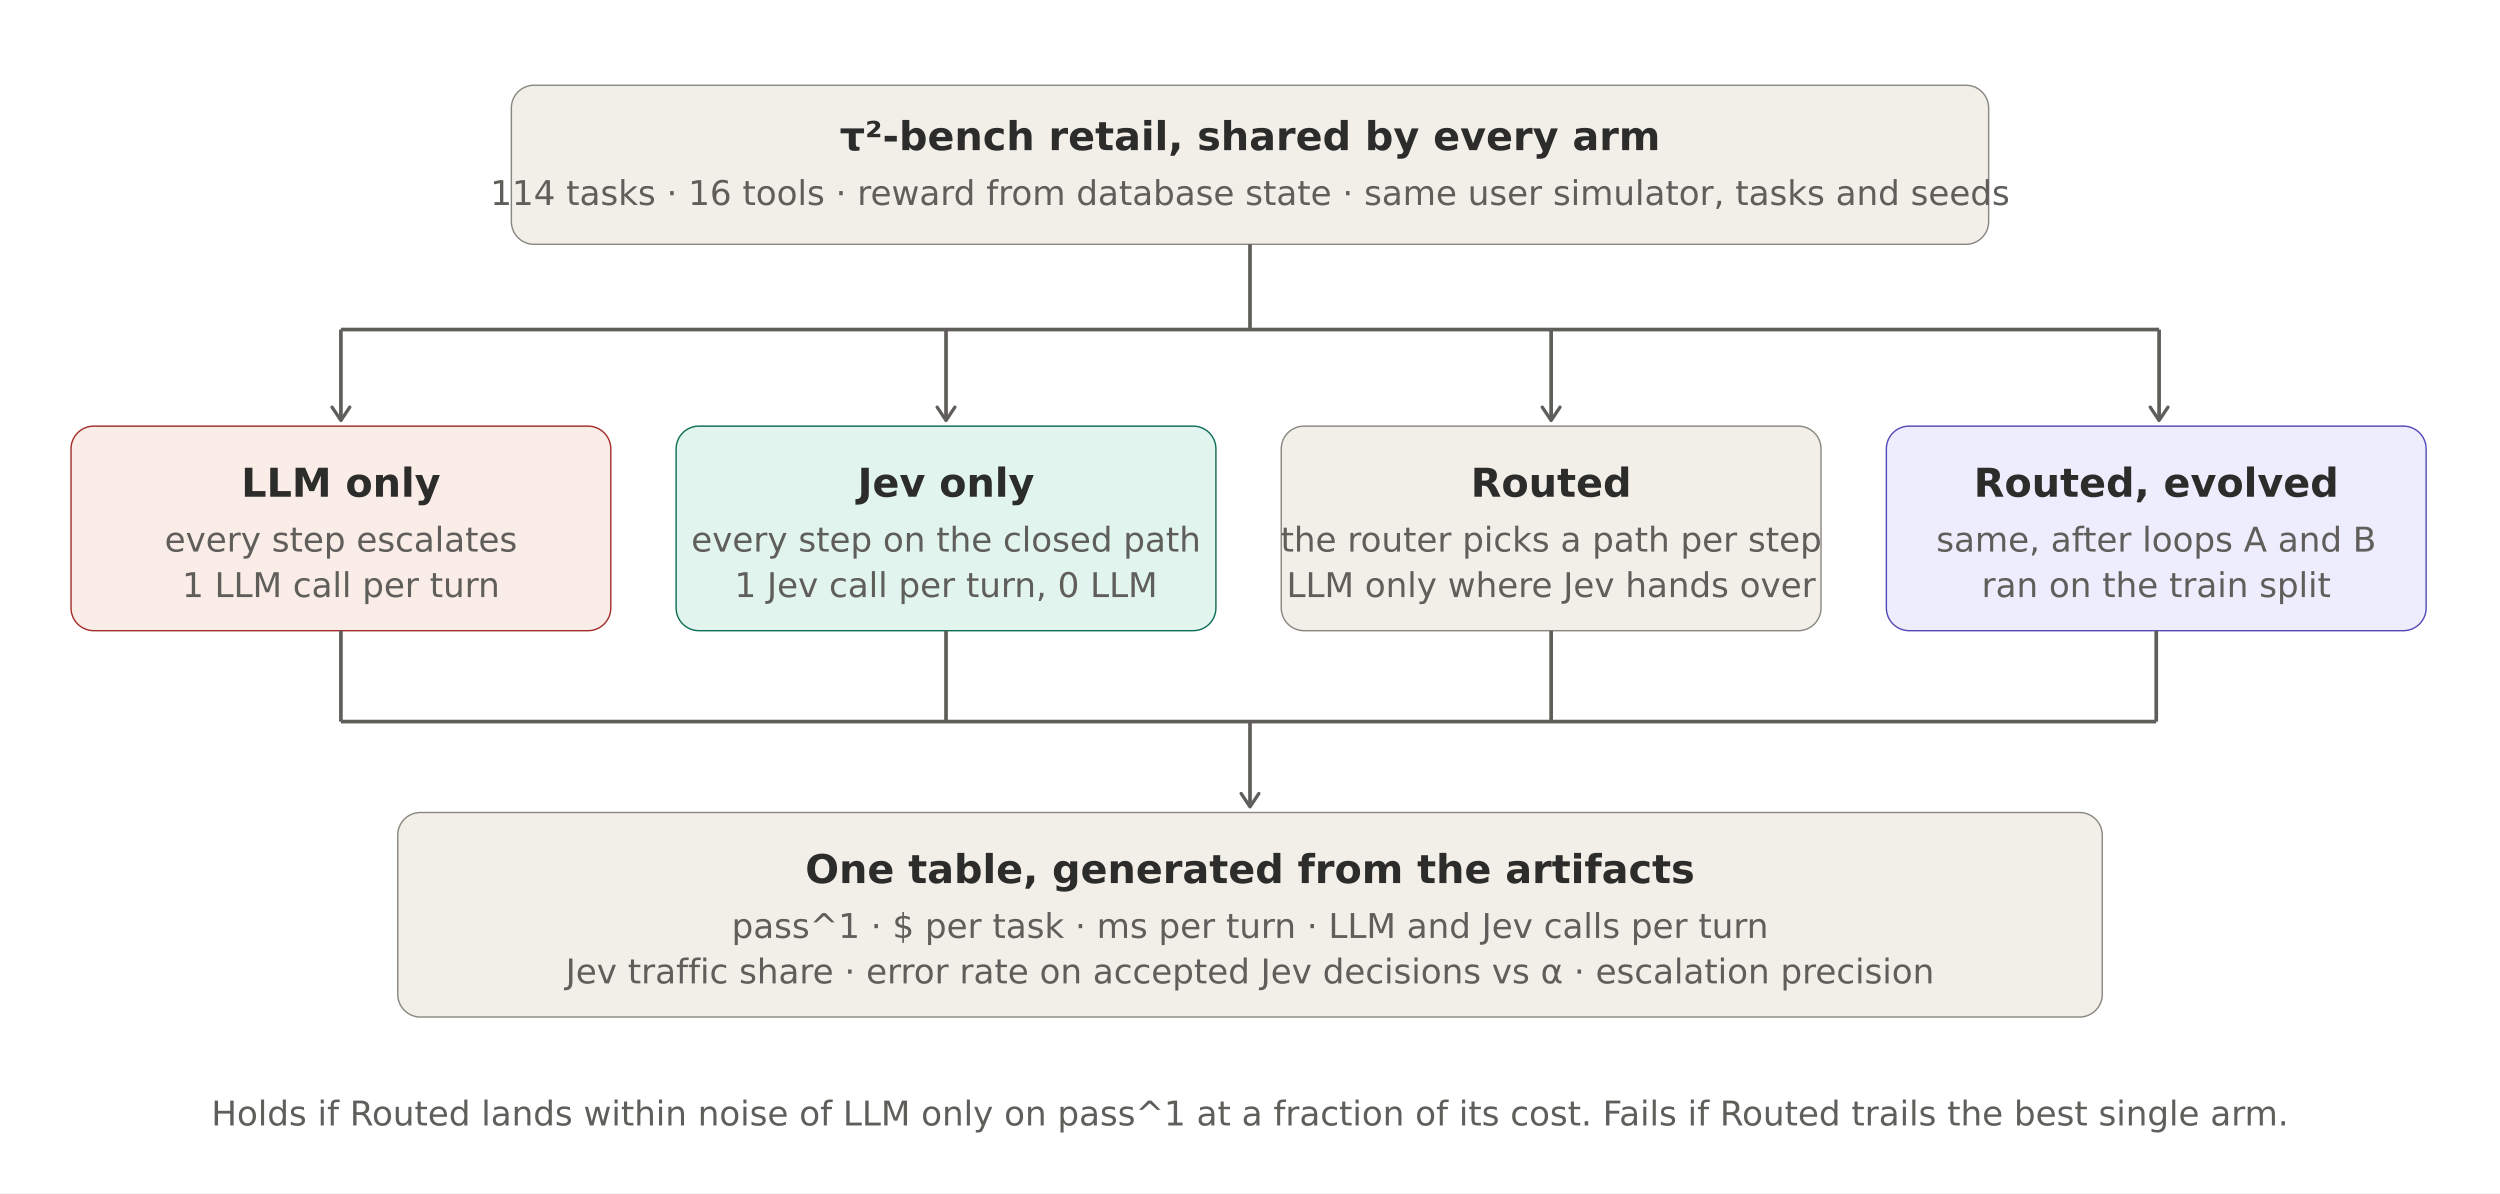
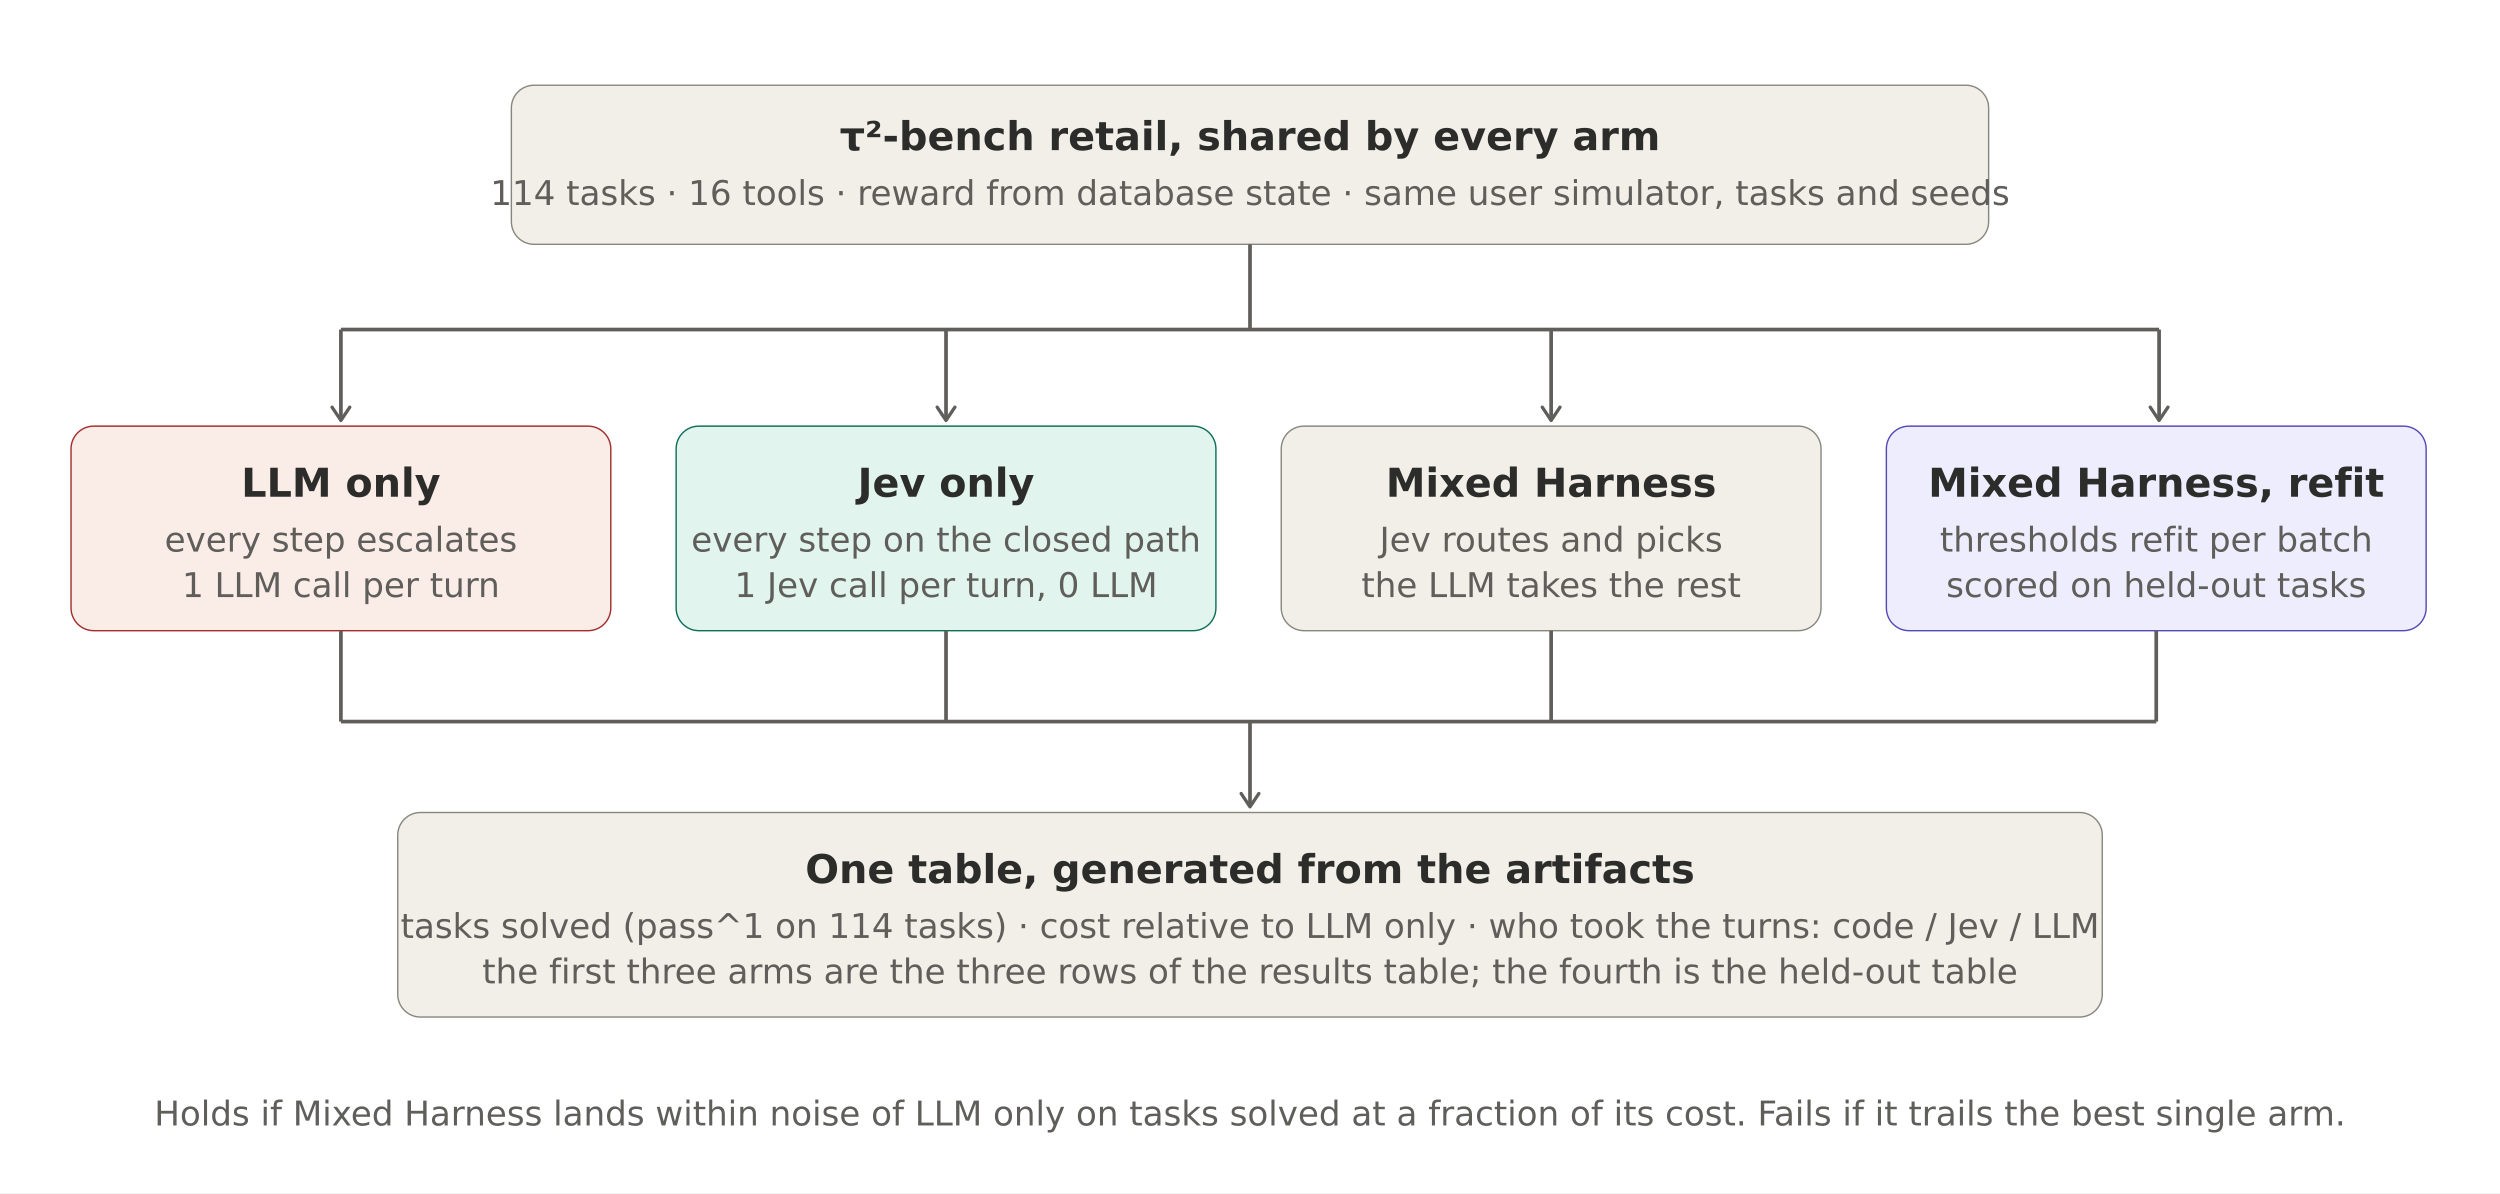
<svg xmlns="http://www.w3.org/2000/svg" width="880" height="420" viewBox="0 0 880 420" role="img">
  <style>
text{font-family:'DejaVu Sans',sans-serif}
.th{font-size:14px;font-weight:bold;fill:#2C2C2A}
.ts{font-size:12px;fill:#5F5E5A}
.arr{stroke:#5F5E5A;stroke-width:1.3;fill:none}
</style>
  <rect width="880" height="420" fill="#FFFFFF" />
  <defs>
    <marker id="arrow" viewBox="0 0 10 10" refX="8" refY="5" markerWidth="6" markerHeight="6" orient="auto-start-reverse">
      <path d="M2 1L8 5L2 9" fill="none" stroke="#5F5E5A" stroke-width="1.5" stroke-linecap="round" stroke-linejoin="round" />
    </marker>
  </defs>
  <g>
    <rect fill="#F1EFE8" stroke="#888780" x="180" y="30" width="520" height="56" rx="8" stroke-width="0.5" />
    <text class="th" x="440" y="48" text-anchor="middle" dominant-baseline="central">τ²-bench retail, shared by every arm</text>
    <text class="ts" x="440" y="68" text-anchor="middle" dominant-baseline="central">114 tasks · 16 tools · reward from database state · same user simulator, tasks and seeds</text>
  </g>
  <path d="M440 86 L440 116" class="arr" />
  <path d="M120 116 L760 116" class="arr" />
  <path d="M120 116 L120 148" class="arr" marker-end="url(#arrow)" />
  <path d="M333 116 L333 148" class="arr" marker-end="url(#arrow)" />
  <path d="M546 116 L546 148" class="arr" marker-end="url(#arrow)" />
  <path d="M760 116 L760 148" class="arr" marker-end="url(#arrow)" />
  <g>
    <rect fill="#FAECE7" stroke="#A32D2D" x="25" y="150" width="190" height="72" rx="8" stroke-width="0.5" />
    <text class="th" fill="#712B2B" x="120" y="170" text-anchor="middle" dominant-baseline="central">LLM only</text>
    <text class="ts" fill="#A32D2D" x="120" y="190" text-anchor="middle" dominant-baseline="central">every step escalates</text>
    <text class="ts" fill="#A32D2D" x="120" y="206" text-anchor="middle" dominant-baseline="central">1 LLM call per turn</text>
  </g>
  <g>
    <rect fill="#E1F5EE" stroke="#0F6E56" x="238" y="150" width="190" height="72" rx="8" stroke-width="0.5" />
    <text class="th" fill="#085041" x="333" y="170" text-anchor="middle" dominant-baseline="central">Jev only</text>
    <text class="ts" fill="#0F6E56" x="333" y="190" text-anchor="middle" dominant-baseline="central">every step on the closed path</text>
    <text class="ts" fill="#0F6E56" x="333" y="206" text-anchor="middle" dominant-baseline="central">1 Jev call per turn, 0 LLM</text>
  </g>
  <g>
    <rect fill="#F1EFE8" stroke="#888780" x="451" y="150" width="190" height="72" rx="8" stroke-width="0.5" />
-     <text class="th" x="546" y="170" text-anchor="middle" dominant-baseline="central">Routed</text>
-     <text class="ts" x="546" y="190" text-anchor="middle" dominant-baseline="central">the router picks a path per step</text>
-     <text class="ts" x="546" y="206" text-anchor="middle" dominant-baseline="central">LLM only where Jev hands over</text>
+     <text class="th" x="546" y="170" text-anchor="middle" dominant-baseline="central">Mixed Harness</text>
+     <text class="ts" x="546" y="190" text-anchor="middle" dominant-baseline="central">Jev routes and picks</text>
+     <text class="ts" x="546" y="206" text-anchor="middle" dominant-baseline="central">the LLM takes the rest</text>
  </g>
  <g>
    <rect fill="#EEEDFE" stroke="#534AB7" x="664" y="150" width="190" height="72" rx="8" stroke-width="0.5" />
-     <text class="th" fill="#3C3489" x="759" y="170" text-anchor="middle" dominant-baseline="central">Routed, evolved</text>
-     <text class="ts" fill="#534AB7" x="759" y="190" text-anchor="middle" dominant-baseline="central">same, after loops A and B</text>
-     <text class="ts" fill="#534AB7" x="759" y="206" text-anchor="middle" dominant-baseline="central">ran on the train split</text>
+     <text class="th" fill="#3C3489" x="759" y="170" text-anchor="middle" dominant-baseline="central">Mixed Harness, refit</text>
+     <text class="ts" fill="#534AB7" x="759" y="190" text-anchor="middle" dominant-baseline="central">thresholds refit per batch</text>
+     <text class="ts" fill="#534AB7" x="759" y="206" text-anchor="middle" dominant-baseline="central">scored on held-out tasks</text>
  </g>
  <path d="M120 222 L120 254" class="arr" />
  <path d="M333 222 L333 254" class="arr" />
  <path d="M546 222 L546 254" class="arr" />
  <path d="M759 222 L759 254" class="arr" />
  <path d="M120 254 L759 254" class="arr" />
  <path d="M440 254 L440 284" class="arr" marker-end="url(#arrow)" />
  <g>
    <rect fill="#F1EFE8" stroke="#888780" x="140" y="286" width="600" height="72" rx="8" stroke-width="0.5" />
    <text class="th" x="440" y="306" text-anchor="middle" dominant-baseline="central">One table, generated from the artifacts</text>
-     <text class="ts" x="440" y="326" text-anchor="middle" dominant-baseline="central">pass^1 · $ per task · ms per turn · LLM and Jev calls per turn</text>
-     <text class="ts" x="440" y="342" text-anchor="middle" dominant-baseline="central">Jev traffic share · error rate on accepted Jev decisions vs α · escalation precision</text>
+     <text class="ts" x="440" y="326" text-anchor="middle" dominant-baseline="central">tasks solved (pass^1 on 114 tasks) · cost relative to LLM only · who took the turns: code / Jev / LLM</text>
+     <text class="ts" x="440" y="342" text-anchor="middle" dominant-baseline="central">the first three arms are the three rows of the results table; the fourth is the held-out table</text>
  </g>
-   <text class="ts" x="440" y="392" text-anchor="middle" dominant-baseline="central">Holds if Routed lands within noise of LLM only on pass^1 at a fraction of its cost. Fails if Routed trails the best single arm.</text>
+   <text class="ts" x="440" y="392" text-anchor="middle" dominant-baseline="central">Holds if Mixed Harness lands within noise of LLM only on tasks solved at a fraction of its cost. Fails if it trails the best single arm.</text>
</svg>
